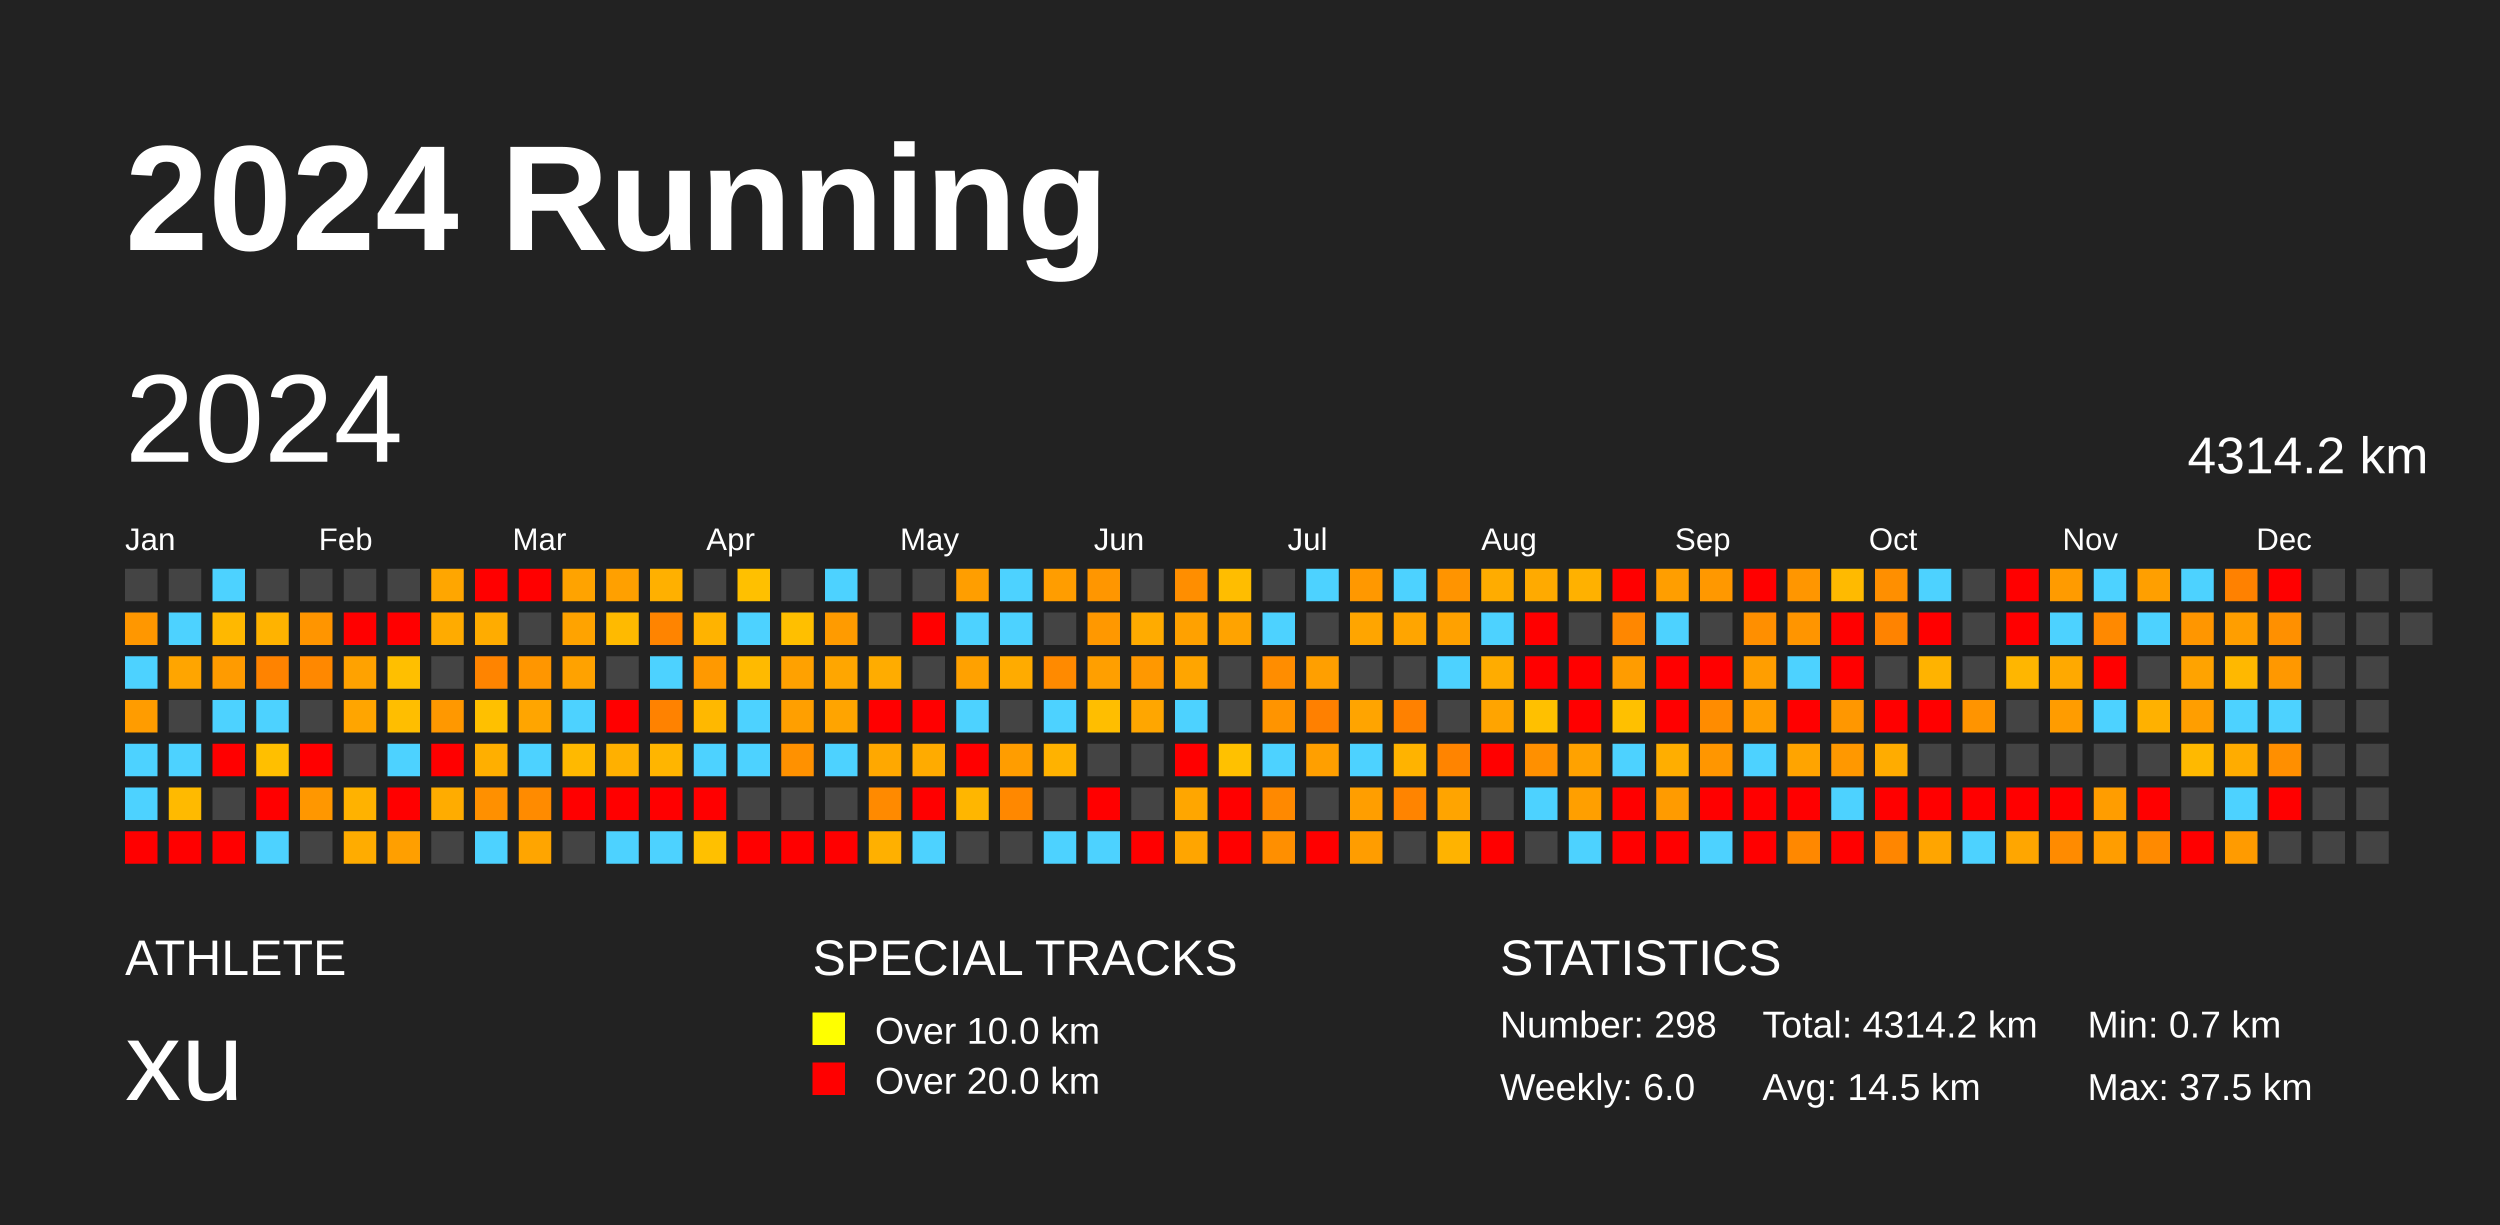
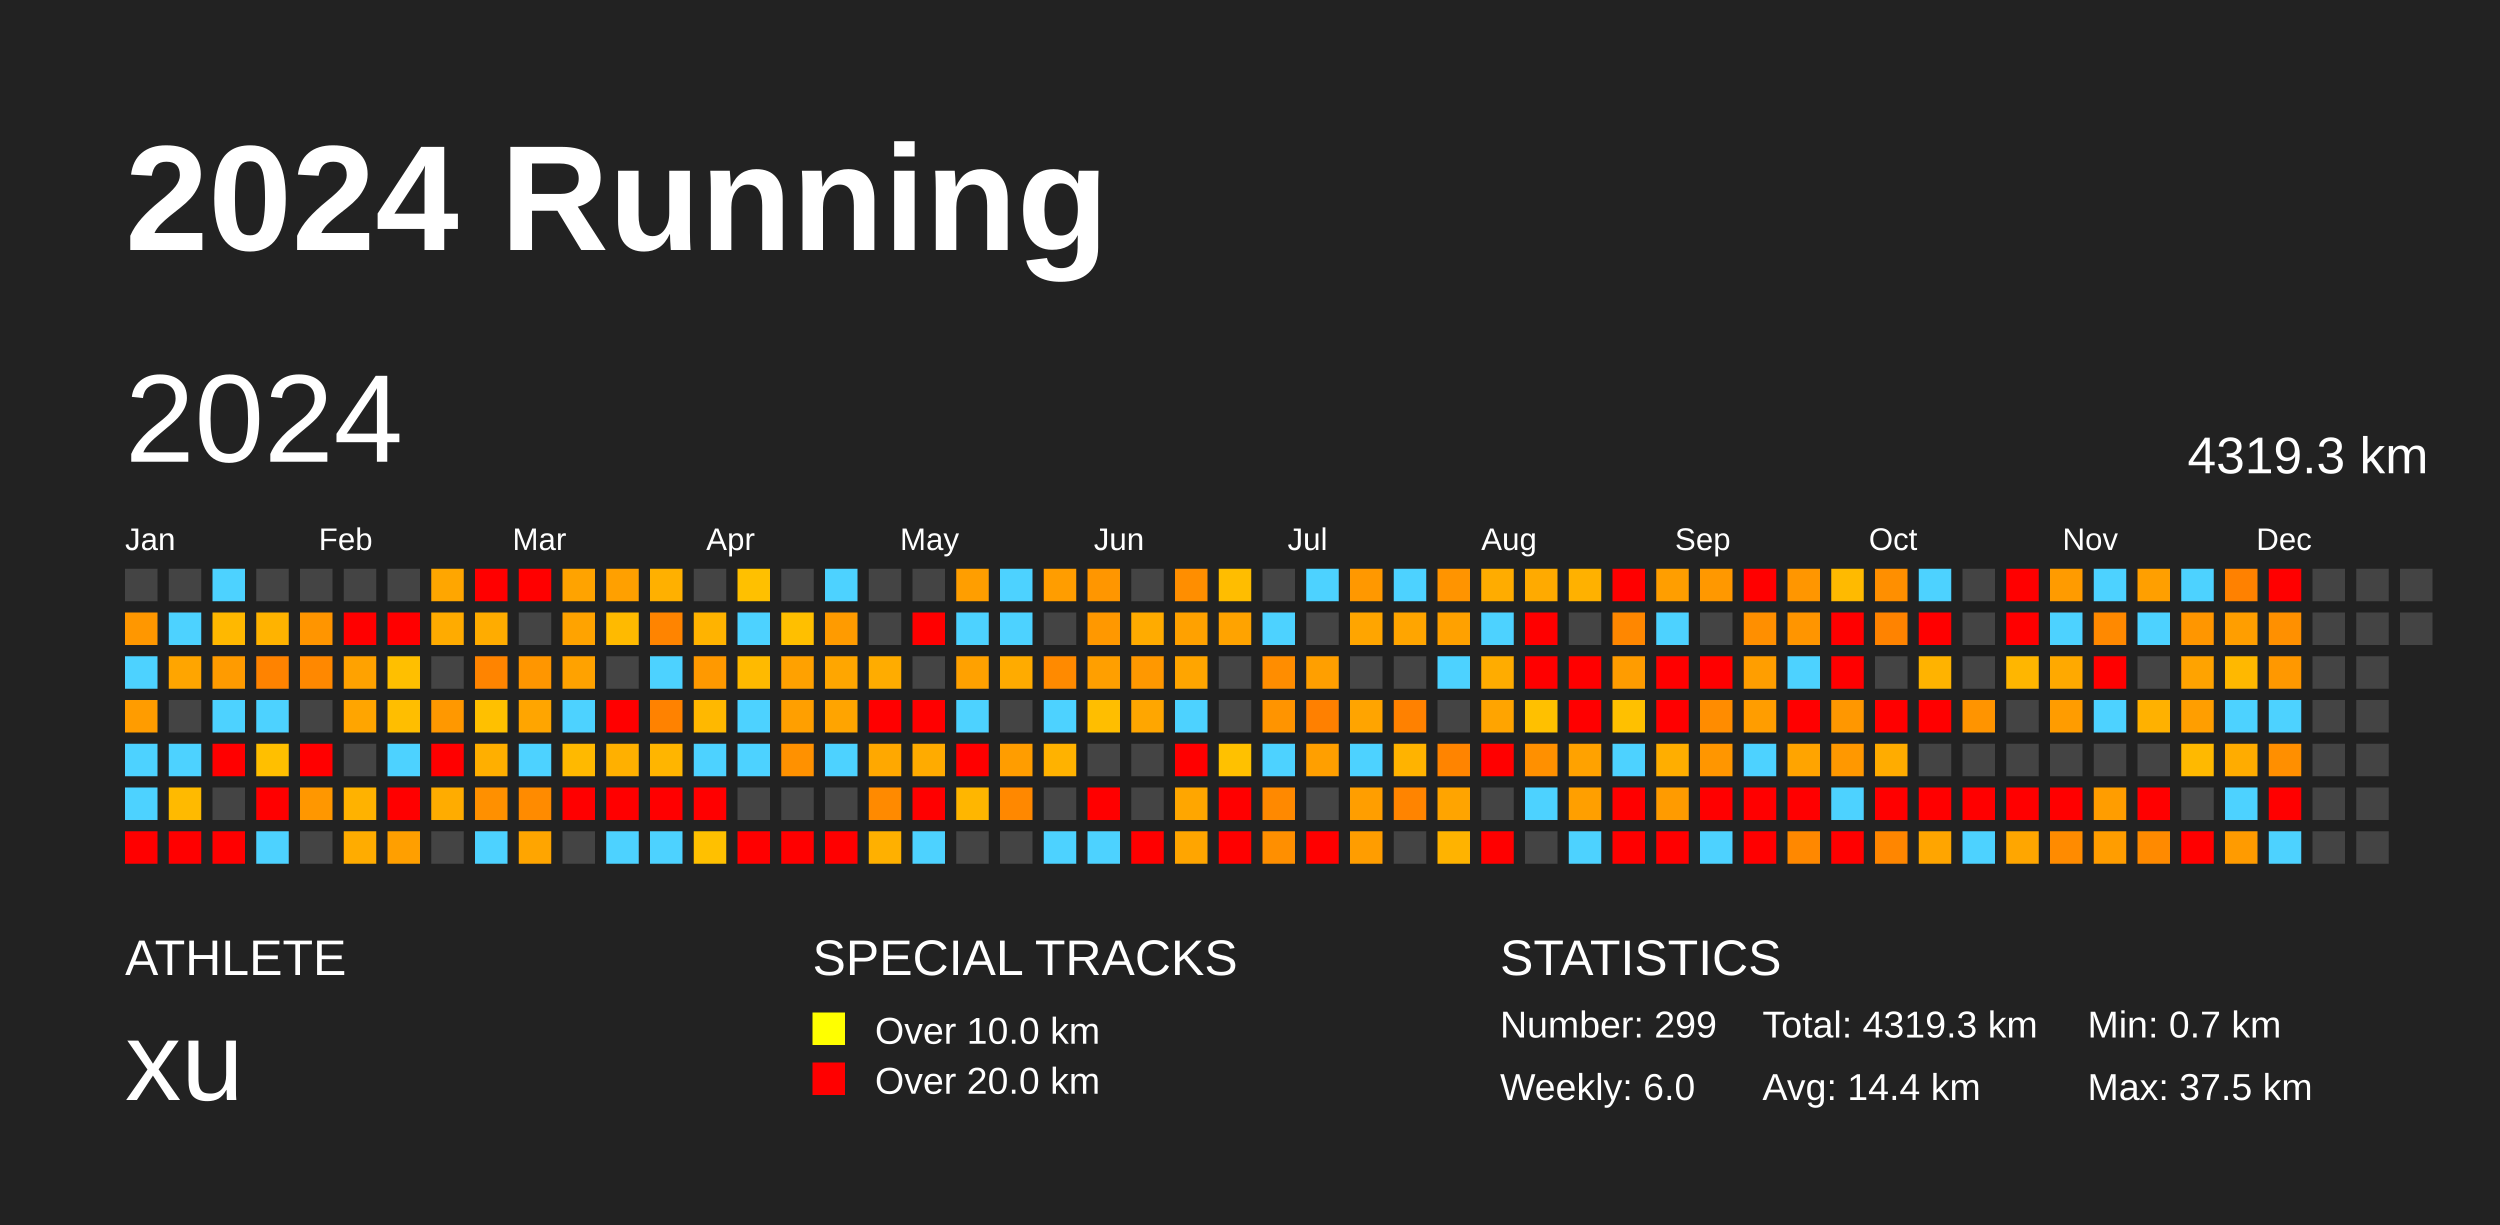
<svg xmlns="http://www.w3.org/2000/svg" baseProfile="full" height="98mm" version="1.1" viewBox="0,0,200,98" width="200mm">
  <defs />
  <rect fill="#222222" height="98" width="200" x="0" y="0" />
  <text fill="#FFFFFF" style="font-size:12px; font-family:Arial; font-weight:bold;" x="10" y="20">2024 Running</text>
  <text fill="#FFFFFF" style="font-size:4px; font-family:Arial" x="10" y="78">ATHLETE</text>
  <text fill="#FFFFFF" style="font-size:9px; font-family:Arial" x="10" y="88">xu</text>
  <text fill="#FFFFFF" style="font-size:4px; font-family:Arial" x="65" y="78">SPECIAL TRACKS</text>
  <rect fill="yellow" height="2.6" width="2.6" x="65" y="81" />
  <text fill="#FFFFFF" style="font-size:3px; font-family:Arial" x="70" y="83.5">Over 10.0 km</text>
  <rect fill="red" height="2.6" width="2.6" x="65" y="85" />
  <text fill="#FFFFFF" style="font-size:3px; font-family:Arial" x="70" y="87.5">Over 20.0 km</text>
  <text fill="#FFFFFF" style="font-size:4px; font-family:Arial" x="120" y="78">STATISTICS</text>
-   <text fill="#FFFFFF" style="font-size:3px; font-family:Arial" x="120" y="83">Number: 298</text>
+   <text fill="#FFFFFF" style="font-size:3px; font-family:Arial" x="120" y="83">Number: 299</text>
  <text fill="#FFFFFF" style="font-size:3px; font-family:Arial" x="120" y="88">Weekly: 6.0</text>
-   <text fill="#FFFFFF" style="font-size:3px; font-family:Arial" x="141" y="83">Total: 4314.2 km</text>
-   <text fill="#FFFFFF" style="font-size:3px; font-family:Arial" x="141" y="88">Avg: 14.5 km</text>
+   <text fill="#FFFFFF" style="font-size:3px; font-family:Arial" x="141" y="83">Total: 4319.3 km</text>
+   <text fill="#FFFFFF" style="font-size:3px; font-family:Arial" x="141" y="88">Avg: 14.4 km</text>
  <text fill="#FFFFFF" style="font-size:3px; font-family:Arial" x="167" y="83">Min: 0.7 km</text>
  <text fill="#FFFFFF" style="font-size:3px; font-family:Arial" x="167" y="88">Max: 37.5 km</text>
  <text dominant-baseline="hanging" fill="#FFFFFF" style="font-size:10.0px; font-family:Arial;" x="10" y="30">2024</text>
-   <text dominant-baseline="hanging" fill="#FFFFFF" style="font-size:4.125px; font-family:Arial;" x="175" y="35">4314.2 km</text>
+   <text dominant-baseline="hanging" fill="#FFFFFF" style="font-size:4.125px; font-family:Arial;" x="175" y="35">4319.3 km</text>
  <text fill="#FFFFFF" style="font-size:2.5px; font-family:Arial" x="10.0" y="44">Jan</text>
  <text fill="#FFFFFF" style="font-size:2.5px; font-family:Arial" x="25.5" y="44">Feb</text>
  <text fill="#FFFFFF" style="font-size:2.5px; font-family:Arial" x="41.0" y="44">Mar</text>
  <text fill="#FFFFFF" style="font-size:2.5px; font-family:Arial" x="56.5" y="44">Apr</text>
  <text fill="#FFFFFF" style="font-size:2.5px; font-family:Arial" x="72.0" y="44">May</text>
  <text fill="#FFFFFF" style="font-size:2.5px; font-family:Arial" x="87.5" y="44">Jun</text>
  <text fill="#FFFFFF" style="font-size:2.5px; font-family:Arial" x="103.0" y="44">Jul</text>
  <text fill="#FFFFFF" style="font-size:2.5px; font-family:Arial" x="118.5" y="44">Aug</text>
  <text fill="#FFFFFF" style="font-size:2.5px; font-family:Arial" x="134.0" y="44">Sep</text>
  <text fill="#FFFFFF" style="font-size:2.5px; font-family:Arial" x="149.5" y="44">Oct</text>
  <text fill="#FFFFFF" style="font-size:2.5px; font-family:Arial" x="165.0" y="44">Nov</text>
  <text fill="#FFFFFF" style="font-size:2.5px; font-family:Arial" x="180.5" y="44">Dec</text>
  <rect fill="#444444" height="2.6" width="2.6" x="10.0" y="45.5" />
  <rect fill="#ff9700" height="2.6" width="2.6" x="10.0" y="49.0" />
  <rect fill="#4dd2ff" height="2.6" width="2.6" x="10.0" y="52.5" />
  <rect fill="#ff9c00" height="2.6" width="2.6" x="10.0" y="56.0" />
  <rect fill="#4dd2ff" height="2.6" width="2.6" x="10.0" y="59.5" />
  <rect fill="#4dd2ff" height="2.6" width="2.6" x="10.0" y="63.0" />
  <rect fill="red" height="2.6" width="2.6" x="10.0" y="66.5" />
  <rect fill="#444444" height="2.6" width="2.6" x="13.5" y="45.5" />
  <rect fill="#4dd2ff" height="2.6" width="2.6" x="13.5" y="49.0" />
  <rect fill="#ffa500" height="2.6" width="2.6" x="13.5" y="52.5" />
  <rect fill="#444444" height="2.6" width="2.6" x="13.5" y="56.0" />
  <rect fill="#4dd2ff" height="2.6" width="2.6" x="13.5" y="59.5" />
  <rect fill="#ffba00" height="2.6" width="2.6" x="13.5" y="63.0" />
  <rect fill="red" height="2.6" width="2.6" x="13.5" y="66.5" />
  <rect fill="#4dd2ff" height="2.6" width="2.6" x="17.0" y="45.5" />
  <rect fill="#ffb800" height="2.6" width="2.6" x="17.0" y="49.0" />
  <rect fill="#ff9b00" height="2.6" width="2.6" x="17.0" y="52.5" />
  <rect fill="#4dd2ff" height="2.6" width="2.6" x="17.0" y="56.0" />
  <rect fill="red" height="2.6" width="2.6" x="17.0" y="59.5" />
  <rect fill="#444444" height="2.6" width="2.6" x="17.0" y="63.0" />
  <rect fill="red" height="2.6" width="2.6" x="17.0" y="66.5" />
  <rect fill="#444444" height="2.6" width="2.6" x="20.5" y="45.5" />
  <rect fill="#ffb300" height="2.6" width="2.6" x="20.5" y="49.0" />
  <rect fill="#ff8300" height="2.6" width="2.6" x="20.5" y="52.5" />
  <rect fill="#4dd2ff" height="2.6" width="2.6" x="20.5" y="56.0" />
  <rect fill="#ffbf00" height="2.6" width="2.6" x="20.5" y="59.5" />
  <rect fill="red" height="2.6" width="2.6" x="20.5" y="63.0" />
  <rect fill="#4dd2ff" height="2.6" width="2.6" x="20.5" y="66.5" />
  <rect fill="#444444" height="2.6" width="2.6" x="24.0" y="45.5" />
  <rect fill="#ff9500" height="2.6" width="2.6" x="24.0" y="49.0" />
  <rect fill="#ff8800" height="2.6" width="2.6" x="24.0" y="52.5" />
  <rect fill="#444444" height="2.6" width="2.6" x="24.0" y="56.0" />
  <rect fill="red" height="2.6" width="2.6" x="24.0" y="59.5" />
  <rect fill="#ff9700" height="2.6" width="2.6" x="24.0" y="63.0" />
  <rect fill="#444444" height="2.6" width="2.6" x="24.0" y="66.5" />
  <rect fill="#444444" height="2.6" width="2.6" x="27.5" y="45.5" />
  <rect fill="red" height="2.6" width="2.6" x="27.5" y="49.0" />
  <rect fill="#ffa200" height="2.6" width="2.6" x="27.5" y="52.5" />
  <rect fill="#ffa500" height="2.6" width="2.6" x="27.5" y="56.0" />
  <rect fill="#444444" height="2.6" width="2.6" x="27.5" y="59.5" />
  <rect fill="#ffb200" height="2.6" width="2.6" x="27.5" y="63.0" />
  <rect fill="#ffac00" height="2.6" width="2.6" x="27.5" y="66.5" />
  <rect fill="#444444" height="2.6" width="2.6" x="31.0" y="45.5" />
  <rect fill="red" height="2.6" width="2.6" x="31.0" y="49.0" />
  <rect fill="#ffbf00" height="2.6" width="2.6" x="31.0" y="52.5" />
  <rect fill="#ffbe00" height="2.6" width="2.6" x="31.0" y="56.0" />
  <rect fill="#4dd2ff" height="2.6" width="2.6" x="31.0" y="59.5" />
  <rect fill="red" height="2.6" width="2.6" x="31.0" y="63.0" />
  <rect fill="#ff9f00" height="2.6" width="2.6" x="31.0" y="66.5" />
  <rect fill="#ffa600" height="2.6" width="2.6" x="34.5" y="45.5" />
  <rect fill="#ffab00" height="2.6" width="2.6" x="34.5" y="49.0" />
  <rect fill="#444444" height="2.6" width="2.6" x="34.5" y="52.5" />
  <rect fill="#ff9800" height="2.6" width="2.6" x="34.5" y="56.0" />
  <rect fill="red" height="2.6" width="2.6" x="34.5" y="59.5" />
  <rect fill="#ffac00" height="2.6" width="2.6" x="34.5" y="63.0" />
  <rect fill="#444444" height="2.6" width="2.6" x="34.5" y="66.5" />
  <rect fill="red" height="2.6" width="2.6" x="38.0" y="45.5" />
  <rect fill="#ffac00" height="2.6" width="2.6" x="38.0" y="49.0" />
  <rect fill="#ff8400" height="2.6" width="2.6" x="38.0" y="52.5" />
  <rect fill="#ffc000" height="2.6" width="2.6" x="38.0" y="56.0" />
  <rect fill="#ffaf00" height="2.6" width="2.6" x="38.0" y="59.5" />
  <rect fill="#ff9000" height="2.6" width="2.6" x="38.0" y="63.0" />
  <rect fill="#4dd2ff" height="2.6" width="2.6" x="38.0" y="66.5" />
  <rect fill="red" height="2.6" width="2.6" x="41.5" y="45.5" />
  <rect fill="#444444" height="2.6" width="2.6" x="41.5" y="49.0" />
  <rect fill="#ff9600" height="2.6" width="2.6" x="41.5" y="52.5" />
  <rect fill="#ffa500" height="2.6" width="2.6" x="41.5" y="56.0" />
  <rect fill="#4dd2ff" height="2.6" width="2.6" x="41.5" y="59.5" />
  <rect fill="#ff8b00" height="2.6" width="2.6" x="41.5" y="63.0" />
  <rect fill="#ffa500" height="2.6" width="2.6" x="41.5" y="66.5" />
  <rect fill="#ffa300" height="2.6" width="2.6" x="45.0" y="45.5" />
  <rect fill="#ffa300" height="2.6" width="2.6" x="45.0" y="49.0" />
  <rect fill="#ffa200" height="2.6" width="2.6" x="45.0" y="52.5" />
  <rect fill="#4dd2ff" height="2.6" width="2.6" x="45.0" y="56.0" />
  <rect fill="#ffb900" height="2.6" width="2.6" x="45.0" y="59.5" />
  <rect fill="red" height="2.6" width="2.6" x="45.0" y="63.0" />
  <rect fill="#444444" height="2.6" width="2.6" x="45.0" y="66.5" />
  <rect fill="#ffa000" height="2.6" width="2.6" x="48.5" y="45.5" />
  <rect fill="#ffba00" height="2.6" width="2.6" x="48.5" y="49.0" />
  <rect fill="#444444" height="2.6" width="2.6" x="48.5" y="52.5" />
  <rect fill="red" height="2.6" width="2.6" x="48.5" y="56.0" />
  <rect fill="#ffb000" height="2.6" width="2.6" x="48.5" y="59.5" />
  <rect fill="red" height="2.6" width="2.6" x="48.5" y="63.0" />
  <rect fill="#4dd2ff" height="2.6" width="2.6" x="48.5" y="66.5" />
  <rect fill="#ffb000" height="2.6" width="2.6" x="52.0" y="45.5" />
  <rect fill="#ff8400" height="2.6" width="2.6" x="52.0" y="49.0" />
  <rect fill="#4dd2ff" height="2.6" width="2.6" x="52.0" y="52.5" />
  <rect fill="#ff8200" height="2.6" width="2.6" x="52.0" y="56.0" />
  <rect fill="#ffb500" height="2.6" width="2.6" x="52.0" y="59.5" />
  <rect fill="red" height="2.6" width="2.6" x="52.0" y="63.0" />
  <rect fill="#4dd2ff" height="2.6" width="2.6" x="52.0" y="66.5" />
  <rect fill="#444444" height="2.6" width="2.6" x="55.5" y="45.5" />
  <rect fill="#ffb300" height="2.6" width="2.6" x="55.5" y="49.0" />
  <rect fill="#ff9900" height="2.6" width="2.6" x="55.5" y="52.5" />
  <rect fill="#ffb800" height="2.6" width="2.6" x="55.5" y="56.0" />
  <rect fill="#4dd2ff" height="2.6" width="2.6" x="55.5" y="59.5" />
  <rect fill="red" height="2.6" width="2.6" x="55.5" y="63.0" />
  <rect fill="#ffc000" height="2.6" width="2.6" x="55.5" y="66.5" />
  <rect fill="#ffc000" height="2.6" width="2.6" x="59.0" y="45.5" />
  <rect fill="#4dd2ff" height="2.6" width="2.6" x="59.0" y="49.0" />
  <rect fill="#ffba00" height="2.6" width="2.6" x="59.0" y="52.5" />
  <rect fill="#4dd2ff" height="2.6" width="2.6" x="59.0" y="56.0" />
  <rect fill="#4dd2ff" height="2.6" width="2.6" x="59.0" y="59.5" />
  <rect fill="#444444" height="2.6" width="2.6" x="59.0" y="63.0" />
  <rect fill="red" height="2.6" width="2.6" x="59.0" y="66.5" />
  <rect fill="#444444" height="2.6" width="2.6" x="62.5" y="45.5" />
  <rect fill="#ffbf00" height="2.6" width="2.6" x="62.5" y="49.0" />
  <rect fill="#ffa100" height="2.6" width="2.6" x="62.5" y="52.5" />
  <rect fill="#ff9f00" height="2.6" width="2.6" x="62.5" y="56.0" />
  <rect fill="#ff9100" height="2.6" width="2.6" x="62.5" y="59.5" />
  <rect fill="#444444" height="2.6" width="2.6" x="62.5" y="63.0" />
  <rect fill="red" height="2.6" width="2.6" x="62.5" y="66.5" />
  <rect fill="#4dd2ff" height="2.6" width="2.6" x="66.0" y="45.5" />
  <rect fill="#ff9b00" height="2.6" width="2.6" x="66.0" y="49.0" />
  <rect fill="#ffa600" height="2.6" width="2.6" x="66.0" y="52.5" />
  <rect fill="#ffa400" height="2.6" width="2.6" x="66.0" y="56.0" />
  <rect fill="#4dd2ff" height="2.6" width="2.6" x="66.0" y="59.5" />
  <rect fill="#444444" height="2.6" width="2.6" x="66.0" y="63.0" />
  <rect fill="red" height="2.6" width="2.6" x="66.0" y="66.5" />
  <rect fill="#444444" height="2.6" width="2.6" x="69.5" y="45.5" />
  <rect fill="#444444" height="2.6" width="2.6" x="69.5" y="49.0" />
  <rect fill="#ffac00" height="2.6" width="2.6" x="69.5" y="52.5" />
  <rect fill="red" height="2.6" width="2.6" x="69.5" y="56.0" />
  <rect fill="#ffa800" height="2.6" width="2.6" x="69.5" y="59.5" />
  <rect fill="#ff8a00" height="2.6" width="2.6" x="69.5" y="63.0" />
  <rect fill="#ffb000" height="2.6" width="2.6" x="69.5" y="66.5" />
  <rect fill="#444444" height="2.6" width="2.6" x="73.0" y="45.5" />
  <rect fill="red" height="2.6" width="2.6" x="73.0" y="49.0" />
  <rect fill="#444444" height="2.6" width="2.6" x="73.0" y="52.5" />
  <rect fill="red" height="2.6" width="2.6" x="73.0" y="56.0" />
  <rect fill="#ffab00" height="2.6" width="2.6" x="73.0" y="59.5" />
  <rect fill="red" height="2.6" width="2.6" x="73.0" y="63.0" />
  <rect fill="#4dd2ff" height="2.6" width="2.6" x="73.0" y="66.5" />
  <rect fill="#ff9e00" height="2.6" width="2.6" x="76.5" y="45.5" />
  <rect fill="#4dd2ff" height="2.6" width="2.6" x="76.5" y="49.0" />
  <rect fill="#ffa100" height="2.6" width="2.6" x="76.5" y="52.5" />
  <rect fill="#4dd2ff" height="2.6" width="2.6" x="76.5" y="56.0" />
  <rect fill="red" height="2.6" width="2.6" x="76.5" y="59.5" />
  <rect fill="#ffb600" height="2.6" width="2.6" x="76.5" y="63.0" />
  <rect fill="#444444" height="2.6" width="2.6" x="76.5" y="66.5" />
  <rect fill="#4dd2ff" height="2.6" width="2.6" x="80.0" y="45.5" />
  <rect fill="#4dd2ff" height="2.6" width="2.6" x="80.0" y="49.0" />
  <rect fill="#ffab00" height="2.6" width="2.6" x="80.0" y="52.5" />
  <rect fill="#444444" height="2.6" width="2.6" x="80.0" y="56.0" />
  <rect fill="#ff9d00" height="2.6" width="2.6" x="80.0" y="59.5" />
  <rect fill="#ff8800" height="2.6" width="2.6" x="80.0" y="63.0" />
  <rect fill="#444444" height="2.6" width="2.6" x="80.0" y="66.5" />
  <rect fill="#ff9d00" height="2.6" width="2.6" x="83.5" y="45.5" />
  <rect fill="#444444" height="2.6" width="2.6" x="83.5" y="49.0" />
  <rect fill="#ff8a00" height="2.6" width="2.6" x="83.5" y="52.5" />
  <rect fill="#4dd2ff" height="2.6" width="2.6" x="83.5" y="56.0" />
  <rect fill="#ffb200" height="2.6" width="2.6" x="83.5" y="59.5" />
  <rect fill="#444444" height="2.6" width="2.6" x="83.5" y="63.0" />
  <rect fill="#4dd2ff" height="2.6" width="2.6" x="83.5" y="66.5" />
  <rect fill="#ff9600" height="2.6" width="2.6" x="87.0" y="45.5" />
  <rect fill="#ff9800" height="2.6" width="2.6" x="87.0" y="49.0" />
  <rect fill="#ff9f00" height="2.6" width="2.6" x="87.0" y="52.5" />
  <rect fill="#ffbe00" height="2.6" width="2.6" x="87.0" y="56.0" />
  <rect fill="#444444" height="2.6" width="2.6" x="87.0" y="59.5" />
  <rect fill="red" height="2.6" width="2.6" x="87.0" y="63.0" />
  <rect fill="#4dd2ff" height="2.6" width="2.6" x="87.0" y="66.5" />
  <rect fill="#444444" height="2.6" width="2.6" x="90.5" y="45.5" />
  <rect fill="#ffab00" height="2.6" width="2.6" x="90.5" y="49.0" />
  <rect fill="#ff9800" height="2.6" width="2.6" x="90.5" y="52.5" />
  <rect fill="#ffa600" height="2.6" width="2.6" x="90.5" y="56.0" />
  <rect fill="#444444" height="2.6" width="2.6" x="90.5" y="59.5" />
  <rect fill="#444444" height="2.6" width="2.6" x="90.5" y="63.0" />
  <rect fill="red" height="2.6" width="2.6" x="90.5" y="66.5" />
  <rect fill="#ff8e00" height="2.6" width="2.6" x="94.0" y="45.5" />
  <rect fill="#ffa100" height="2.6" width="2.6" x="94.0" y="49.0" />
  <rect fill="#ffa500" height="2.6" width="2.6" x="94.0" y="52.5" />
  <rect fill="#4dd2ff" height="2.6" width="2.6" x="94.0" y="56.0" />
  <rect fill="red" height="2.6" width="2.6" x="94.0" y="59.5" />
  <rect fill="#ffa600" height="2.6" width="2.6" x="94.0" y="63.0" />
  <rect fill="#ffa500" height="2.6" width="2.6" x="94.0" y="66.5" />
  <rect fill="#ffbd00" height="2.6" width="2.6" x="97.5" y="45.5" />
  <rect fill="#ffa300" height="2.6" width="2.6" x="97.5" y="49.0" />
  <rect fill="#444444" height="2.6" width="2.6" x="97.5" y="52.5" />
  <rect fill="#444444" height="2.6" width="2.6" x="97.5" y="56.0" />
  <rect fill="#ffc100" height="2.6" width="2.6" x="97.5" y="59.5" />
  <rect fill="red" height="2.6" width="2.6" x="97.5" y="63.0" />
  <rect fill="red" height="2.6" width="2.6" x="97.5" y="66.5" />
  <rect fill="#444444" height="2.6" width="2.6" x="101.0" y="45.5" />
  <rect fill="#4dd2ff" height="2.6" width="2.6" x="101.0" y="49.0" />
  <rect fill="#ff8d00" height="2.6" width="2.6" x="101.0" y="52.5" />
  <rect fill="#ff9400" height="2.6" width="2.6" x="101.0" y="56.0" />
  <rect fill="#4dd2ff" height="2.6" width="2.6" x="101.0" y="59.5" />
  <rect fill="#ff8900" height="2.6" width="2.6" x="101.0" y="63.0" />
  <rect fill="#ff8f00" height="2.6" width="2.6" x="101.0" y="66.5" />
  <rect fill="#4dd2ff" height="2.6" width="2.6" x="104.5" y="45.5" />
  <rect fill="#444444" height="2.6" width="2.6" x="104.5" y="49.0" />
  <rect fill="#ff9f00" height="2.6" width="2.6" x="104.5" y="52.5" />
  <rect fill="#ff8000" height="2.6" width="2.6" x="104.5" y="56.0" />
  <rect fill="#ff9f00" height="2.6" width="2.6" x="104.5" y="59.5" />
  <rect fill="#444444" height="2.6" width="2.6" x="104.5" y="63.0" />
  <rect fill="red" height="2.6" width="2.6" x="104.5" y="66.5" />
  <rect fill="#ff9800" height="2.6" width="2.6" x="108.0" y="45.5" />
  <rect fill="#ffa500" height="2.6" width="2.6" x="108.0" y="49.0" />
  <rect fill="#444444" height="2.6" width="2.6" x="108.0" y="52.5" />
  <rect fill="#ffa400" height="2.6" width="2.6" x="108.0" y="56.0" />
  <rect fill="#4dd2ff" height="2.6" width="2.6" x="108.0" y="59.5" />
  <rect fill="#ff9e00" height="2.6" width="2.6" x="108.0" y="63.0" />
  <rect fill="#ff9d00" height="2.6" width="2.6" x="108.0" y="66.5" />
  <rect fill="#4dd2ff" height="2.6" width="2.6" x="111.5" y="45.5" />
  <rect fill="#ffa500" height="2.6" width="2.6" x="111.5" y="49.0" />
  <rect fill="#444444" height="2.6" width="2.6" x="111.5" y="52.5" />
  <rect fill="#ff8100" height="2.6" width="2.6" x="111.5" y="56.0" />
  <rect fill="#ffb300" height="2.6" width="2.6" x="111.5" y="59.5" />
  <rect fill="#ff8400" height="2.6" width="2.6" x="111.5" y="63.0" />
  <rect fill="#444444" height="2.6" width="2.6" x="111.5" y="66.5" />
  <rect fill="#ff9400" height="2.6" width="2.6" x="115.0" y="45.5" />
  <rect fill="#ffa100" height="2.6" width="2.6" x="115.0" y="49.0" />
  <rect fill="#4dd2ff" height="2.6" width="2.6" x="115.0" y="52.5" />
  <rect fill="#444444" height="2.6" width="2.6" x="115.0" y="56.0" />
  <rect fill="#ff8400" height="2.6" width="2.6" x="115.0" y="59.5" />
  <rect fill="#ffa400" height="2.6" width="2.6" x="115.0" y="63.0" />
  <rect fill="#ffb300" height="2.6" width="2.6" x="115.0" y="66.5" />
  <rect fill="#ffac00" height="2.6" width="2.6" x="118.5" y="45.5" />
  <rect fill="#4dd2ff" height="2.6" width="2.6" x="118.5" y="49.0" />
  <rect fill="#ffac00" height="2.6" width="2.6" x="118.5" y="52.5" />
  <rect fill="#ffa400" height="2.6" width="2.6" x="118.5" y="56.0" />
  <rect fill="red" height="2.6" width="2.6" x="118.5" y="59.5" />
  <rect fill="#444444" height="2.6" width="2.6" x="118.5" y="63.0" />
  <rect fill="red" height="2.6" width="2.6" x="118.5" y="66.5" />
  <rect fill="#ffaa00" height="2.6" width="2.6" x="122.0" y="45.5" />
  <rect fill="red" height="2.6" width="2.6" x="122.0" y="49.0" />
  <rect fill="red" height="2.6" width="2.6" x="122.0" y="52.5" />
  <rect fill="#ffc000" height="2.6" width="2.6" x="122.0" y="56.0" />
  <rect fill="#ff9000" height="2.6" width="2.6" x="122.0" y="59.5" />
  <rect fill="#4dd2ff" height="2.6" width="2.6" x="122.0" y="63.0" />
  <rect fill="#444444" height="2.6" width="2.6" x="122.0" y="66.5" />
  <rect fill="#ffb100" height="2.6" width="2.6" x="125.5" y="45.5" />
  <rect fill="#444444" height="2.6" width="2.6" x="125.5" y="49.0" />
  <rect fill="red" height="2.6" width="2.6" x="125.5" y="52.5" />
  <rect fill="red" height="2.6" width="2.6" x="125.5" y="56.0" />
  <rect fill="#ffa200" height="2.6" width="2.6" x="125.5" y="59.5" />
  <rect fill="#ff9f00" height="2.6" width="2.6" x="125.5" y="63.0" />
  <rect fill="#4dd2ff" height="2.6" width="2.6" x="125.5" y="66.5" />
  <rect fill="red" height="2.6" width="2.6" x="129.0" y="45.5" />
  <rect fill="#ff8700" height="2.6" width="2.6" x="129.0" y="49.0" />
  <rect fill="#ff9c00" height="2.6" width="2.6" x="129.0" y="52.5" />
  <rect fill="#ffc000" height="2.6" width="2.6" x="129.0" y="56.0" />
  <rect fill="#4dd2ff" height="2.6" width="2.6" x="129.0" y="59.5" />
  <rect fill="red" height="2.6" width="2.6" x="129.0" y="63.0" />
  <rect fill="red" height="2.6" width="2.6" x="129.0" y="66.5" />
  <rect fill="#ff9e00" height="2.6" width="2.6" x="132.5" y="45.5" />
  <rect fill="#4dd2ff" height="2.6" width="2.6" x="132.5" y="49.0" />
  <rect fill="red" height="2.6" width="2.6" x="132.5" y="52.5" />
  <rect fill="red" height="2.6" width="2.6" x="132.5" y="56.0" />
  <rect fill="#ffae00" height="2.6" width="2.6" x="132.5" y="59.5" />
  <rect fill="#ff9b00" height="2.6" width="2.6" x="132.5" y="63.0" />
  <rect fill="red" height="2.6" width="2.6" x="132.5" y="66.5" />
  <rect fill="#ff9800" height="2.6" width="2.6" x="136.0" y="45.5" />
  <rect fill="#444444" height="2.6" width="2.6" x="136.0" y="49.0" />
  <rect fill="red" height="2.6" width="2.6" x="136.0" y="52.5" />
  <rect fill="#ff8c00" height="2.6" width="2.6" x="136.0" y="56.0" />
  <rect fill="#ff9600" height="2.6" width="2.6" x="136.0" y="59.5" />
  <rect fill="red" height="2.6" width="2.6" x="136.0" y="63.0" />
  <rect fill="#4dd2ff" height="2.6" width="2.6" x="136.0" y="66.5" />
  <rect fill="red" height="2.6" width="2.6" x="139.5" y="45.5" />
  <rect fill="#ff8f00" height="2.6" width="2.6" x="139.5" y="49.0" />
  <rect fill="#ff9e00" height="2.6" width="2.6" x="139.5" y="52.5" />
  <rect fill="#ff9d00" height="2.6" width="2.6" x="139.5" y="56.0" />
  <rect fill="#4dd2ff" height="2.6" width="2.6" x="139.5" y="59.5" />
  <rect fill="red" height="2.6" width="2.6" x="139.5" y="63.0" />
  <rect fill="red" height="2.6" width="2.6" x="139.5" y="66.5" />
  <rect fill="#ff9600" height="2.6" width="2.6" x="143.0" y="45.5" />
  <rect fill="#ff9500" height="2.6" width="2.6" x="143.0" y="49.0" />
  <rect fill="#4dd2ff" height="2.6" width="2.6" x="143.0" y="52.5" />
  <rect fill="red" height="2.6" width="2.6" x="143.0" y="56.0" />
  <rect fill="#ffa400" height="2.6" width="2.6" x="143.0" y="59.5" />
  <rect fill="red" height="2.6" width="2.6" x="143.0" y="63.0" />
  <rect fill="#ff8800" height="2.6" width="2.6" x="143.0" y="66.5" />
  <rect fill="#ffba00" height="2.6" width="2.6" x="146.5" y="45.5" />
  <rect fill="red" height="2.6" width="2.6" x="146.5" y="49.0" />
  <rect fill="red" height="2.6" width="2.6" x="146.5" y="52.5" />
  <rect fill="#ff9700" height="2.6" width="2.6" x="146.5" y="56.0" />
  <rect fill="#ff9800" height="2.6" width="2.6" x="146.5" y="59.5" />
  <rect fill="#4dd2ff" height="2.6" width="2.6" x="146.5" y="63.0" />
  <rect fill="red" height="2.6" width="2.6" x="146.5" y="66.5" />
  <rect fill="#ff8f00" height="2.6" width="2.6" x="150.0" y="45.5" />
  <rect fill="#ff8300" height="2.6" width="2.6" x="150.0" y="49.0" />
  <rect fill="#444444" height="2.6" width="2.6" x="150.0" y="52.5" />
  <rect fill="red" height="2.6" width="2.6" x="150.0" y="56.0" />
  <rect fill="#ffac00" height="2.6" width="2.6" x="150.0" y="59.5" />
  <rect fill="red" height="2.6" width="2.6" x="150.0" y="63.0" />
  <rect fill="#ff8600" height="2.6" width="2.6" x="150.0" y="66.5" />
  <rect fill="#4dd2ff" height="2.6" width="2.6" x="153.5" y="45.5" />
  <rect fill="red" height="2.6" width="2.6" x="153.5" y="49.0" />
  <rect fill="#ffb300" height="2.6" width="2.6" x="153.5" y="52.5" />
  <rect fill="red" height="2.6" width="2.6" x="153.5" y="56.0" />
  <rect fill="#444444" height="2.6" width="2.6" x="153.5" y="59.5" />
  <rect fill="red" height="2.6" width="2.6" x="153.5" y="63.0" />
  <rect fill="#ffa500" height="2.6" width="2.6" x="153.5" y="66.5" />
  <rect fill="#444444" height="2.6" width="2.6" x="157.0" y="45.5" />
  <rect fill="#444444" height="2.6" width="2.6" x="157.0" y="49.0" />
  <rect fill="#444444" height="2.6" width="2.6" x="157.0" y="52.5" />
  <rect fill="#ff9400" height="2.6" width="2.6" x="157.0" y="56.0" />
  <rect fill="#444444" height="2.6" width="2.6" x="157.0" y="59.5" />
  <rect fill="red" height="2.6" width="2.6" x="157.0" y="63.0" />
  <rect fill="#4dd2ff" height="2.6" width="2.6" x="157.0" y="66.5" />
  <rect fill="red" height="2.6" width="2.6" x="160.5" y="45.5" />
  <rect fill="red" height="2.6" width="2.6" x="160.5" y="49.0" />
  <rect fill="#ffb600" height="2.6" width="2.6" x="160.5" y="52.5" />
  <rect fill="#444444" height="2.6" width="2.6" x="160.5" y="56.0" />
  <rect fill="#444444" height="2.6" width="2.6" x="160.5" y="59.5" />
  <rect fill="red" height="2.6" width="2.6" x="160.5" y="63.0" />
  <rect fill="#ffa600" height="2.6" width="2.6" x="160.5" y="66.5" />
  <rect fill="#ff9b00" height="2.6" width="2.6" x="164.0" y="45.5" />
  <rect fill="#4dd2ff" height="2.6" width="2.6" x="164.0" y="49.0" />
  <rect fill="#ffa900" height="2.6" width="2.6" x="164.0" y="52.5" />
  <rect fill="#ff9c00" height="2.6" width="2.6" x="164.0" y="56.0" />
  <rect fill="#444444" height="2.6" width="2.6" x="164.0" y="59.5" />
  <rect fill="red" height="2.6" width="2.6" x="164.0" y="63.0" />
  <rect fill="#ff8b00" height="2.6" width="2.6" x="164.0" y="66.5" />
  <rect fill="#4dd2ff" height="2.6" width="2.6" x="167.5" y="45.5" />
  <rect fill="#ff8900" height="2.6" width="2.6" x="167.5" y="49.0" />
  <rect fill="red" height="2.6" width="2.6" x="167.5" y="52.5" />
  <rect fill="#4dd2ff" height="2.6" width="2.6" x="167.5" y="56.0" />
  <rect fill="#444444" height="2.6" width="2.6" x="167.5" y="59.5" />
  <rect fill="#ff9d00" height="2.6" width="2.6" x="167.5" y="63.0" />
  <rect fill="#ff9d00" height="2.6" width="2.6" x="167.5" y="66.5" />
  <rect fill="#ff9f00" height="2.6" width="2.6" x="171.0" y="45.5" />
  <rect fill="#4dd2ff" height="2.6" width="2.6" x="171.0" y="49.0" />
  <rect fill="#444444" height="2.6" width="2.6" x="171.0" y="52.5" />
  <rect fill="#ffb100" height="2.6" width="2.6" x="171.0" y="56.0" />
  <rect fill="#444444" height="2.6" width="2.6" x="171.0" y="59.5" />
  <rect fill="red" height="2.6" width="2.6" x="171.0" y="63.0" />
  <rect fill="#ff8a00" height="2.6" width="2.6" x="171.0" y="66.5" />
  <rect fill="#4dd2ff" height="2.6" width="2.6" x="174.5" y="45.5" />
  <rect fill="#ff9600" height="2.6" width="2.6" x="174.5" y="49.0" />
  <rect fill="#ffa300" height="2.6" width="2.6" x="174.5" y="52.5" />
  <rect fill="#ff9e00" height="2.6" width="2.6" x="174.5" y="56.0" />
  <rect fill="#ffb900" height="2.6" width="2.6" x="174.5" y="59.5" />
  <rect fill="#444444" height="2.6" width="2.6" x="174.5" y="63.0" />
  <rect fill="red" height="2.6" width="2.6" x="174.5" y="66.5" />
  <rect fill="#ff8100" height="2.6" width="2.6" x="178.0" y="45.5" />
  <rect fill="#ff9e00" height="2.6" width="2.6" x="178.0" y="49.0" />
  <rect fill="#ffb800" height="2.6" width="2.6" x="178.0" y="52.5" />
  <rect fill="#4dd2ff" height="2.6" width="2.6" x="178.0" y="56.0" />
  <rect fill="#ffac00" height="2.6" width="2.6" x="178.0" y="59.5" />
  <rect fill="#4dd2ff" height="2.6" width="2.6" x="178.0" y="63.0" />
  <rect fill="#ff9b00" height="2.6" width="2.6" x="178.0" y="66.5" />
  <rect fill="red" height="2.6" width="2.6" x="181.5" y="45.5" />
  <rect fill="#ff9000" height="2.6" width="2.6" x="181.5" y="49.0" />
  <rect fill="#ff9800" height="2.6" width="2.6" x="181.5" y="52.5" />
  <rect fill="#4dd2ff" height="2.6" width="2.6" x="181.5" y="56.0" />
  <rect fill="#ff8f00" height="2.6" width="2.6" x="181.5" y="59.5" />
  <rect fill="red" height="2.6" width="2.6" x="181.5" y="63.0" />
-   <rect fill="#444444" height="2.6" width="2.6" x="181.5" y="66.5" />
+   <rect fill="#4dd2ff" height="2.6" width="2.6" x="181.5" y="66.5" />
  <rect fill="#444444" height="2.6" width="2.6" x="185.0" y="45.5" />
  <rect fill="#444444" height="2.6" width="2.6" x="185.0" y="49.0" />
  <rect fill="#444444" height="2.6" width="2.6" x="185.0" y="52.5" />
  <rect fill="#444444" height="2.6" width="2.6" x="185.0" y="56.0" />
  <rect fill="#444444" height="2.6" width="2.6" x="185.0" y="59.5" />
  <rect fill="#444444" height="2.6" width="2.6" x="185.0" y="63.0" />
  <rect fill="#444444" height="2.6" width="2.6" x="185.0" y="66.5" />
  <rect fill="#444444" height="2.6" width="2.6" x="188.5" y="45.5" />
  <rect fill="#444444" height="2.6" width="2.6" x="188.5" y="49.0" />
  <rect fill="#444444" height="2.6" width="2.6" x="188.5" y="52.5" />
  <rect fill="#444444" height="2.6" width="2.6" x="188.5" y="56.0" />
  <rect fill="#444444" height="2.6" width="2.6" x="188.5" y="59.5" />
  <rect fill="#444444" height="2.6" width="2.6" x="188.5" y="63.0" />
  <rect fill="#444444" height="2.6" width="2.6" x="188.5" y="66.5" />
  <rect fill="#444444" height="2.6" width="2.6" x="192.0" y="45.5" />
  <rect fill="#444444" height="2.6" width="2.6" x="192.0" y="49.0" />
</svg>
